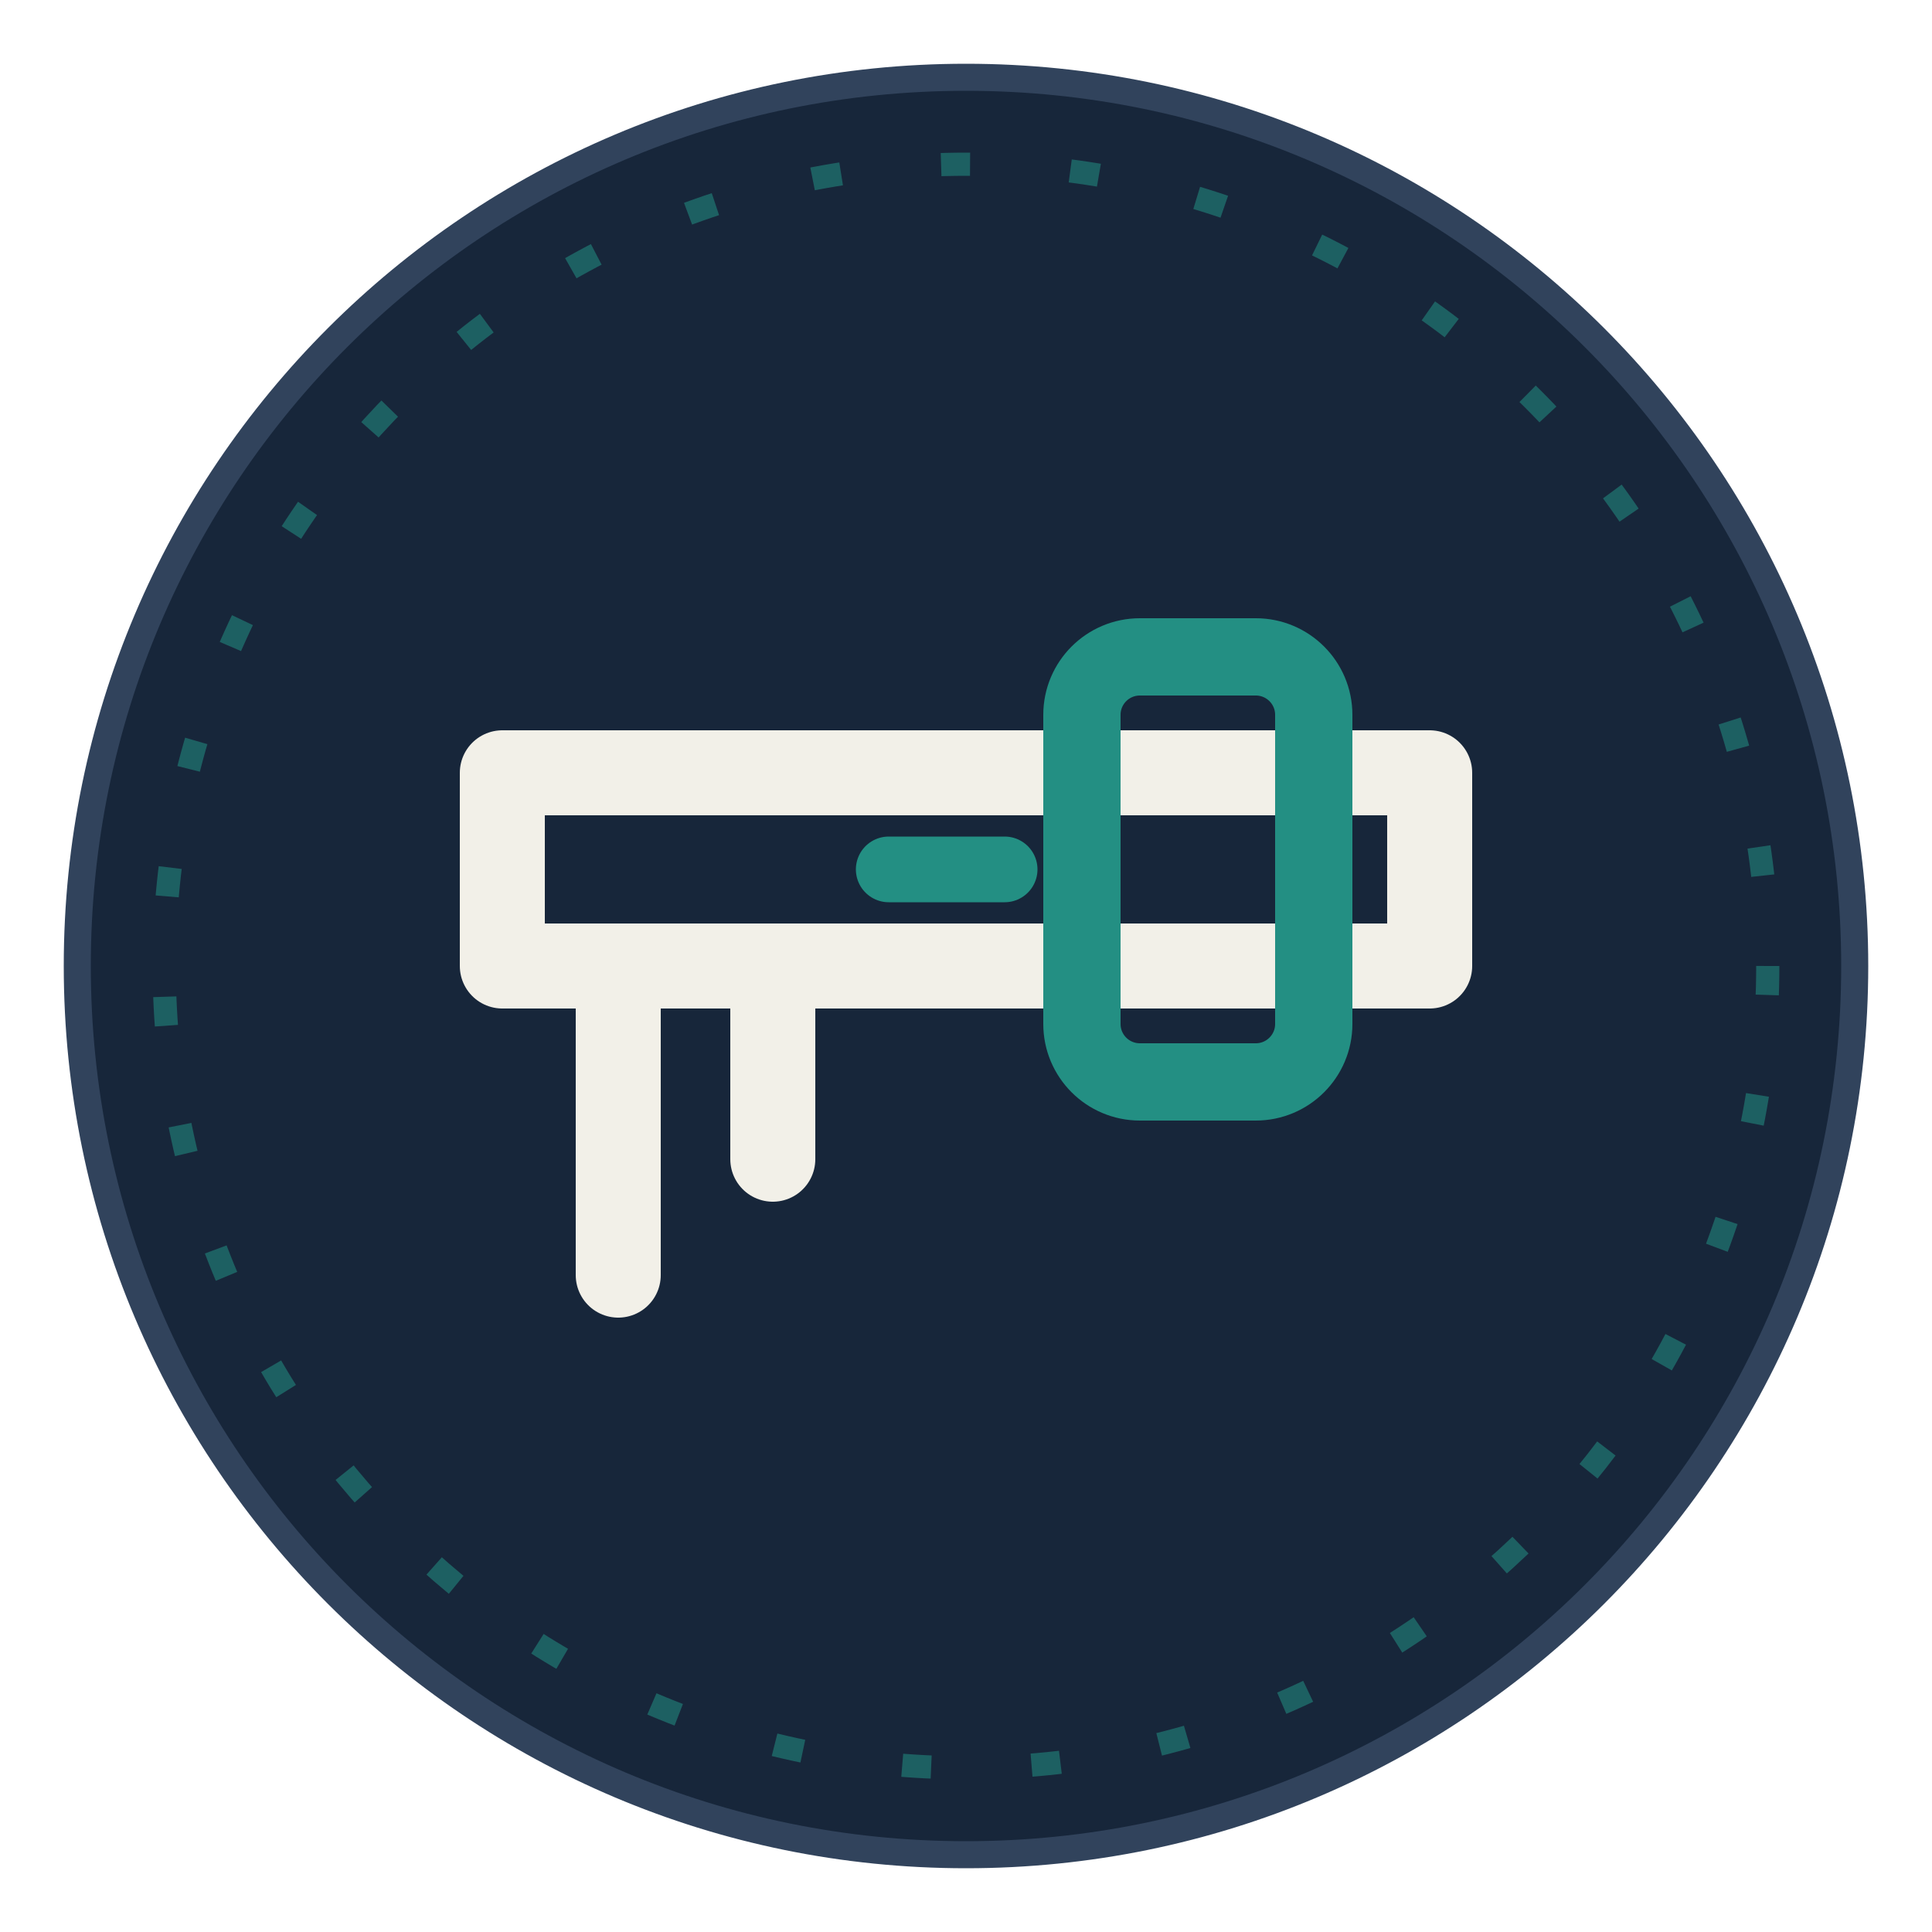
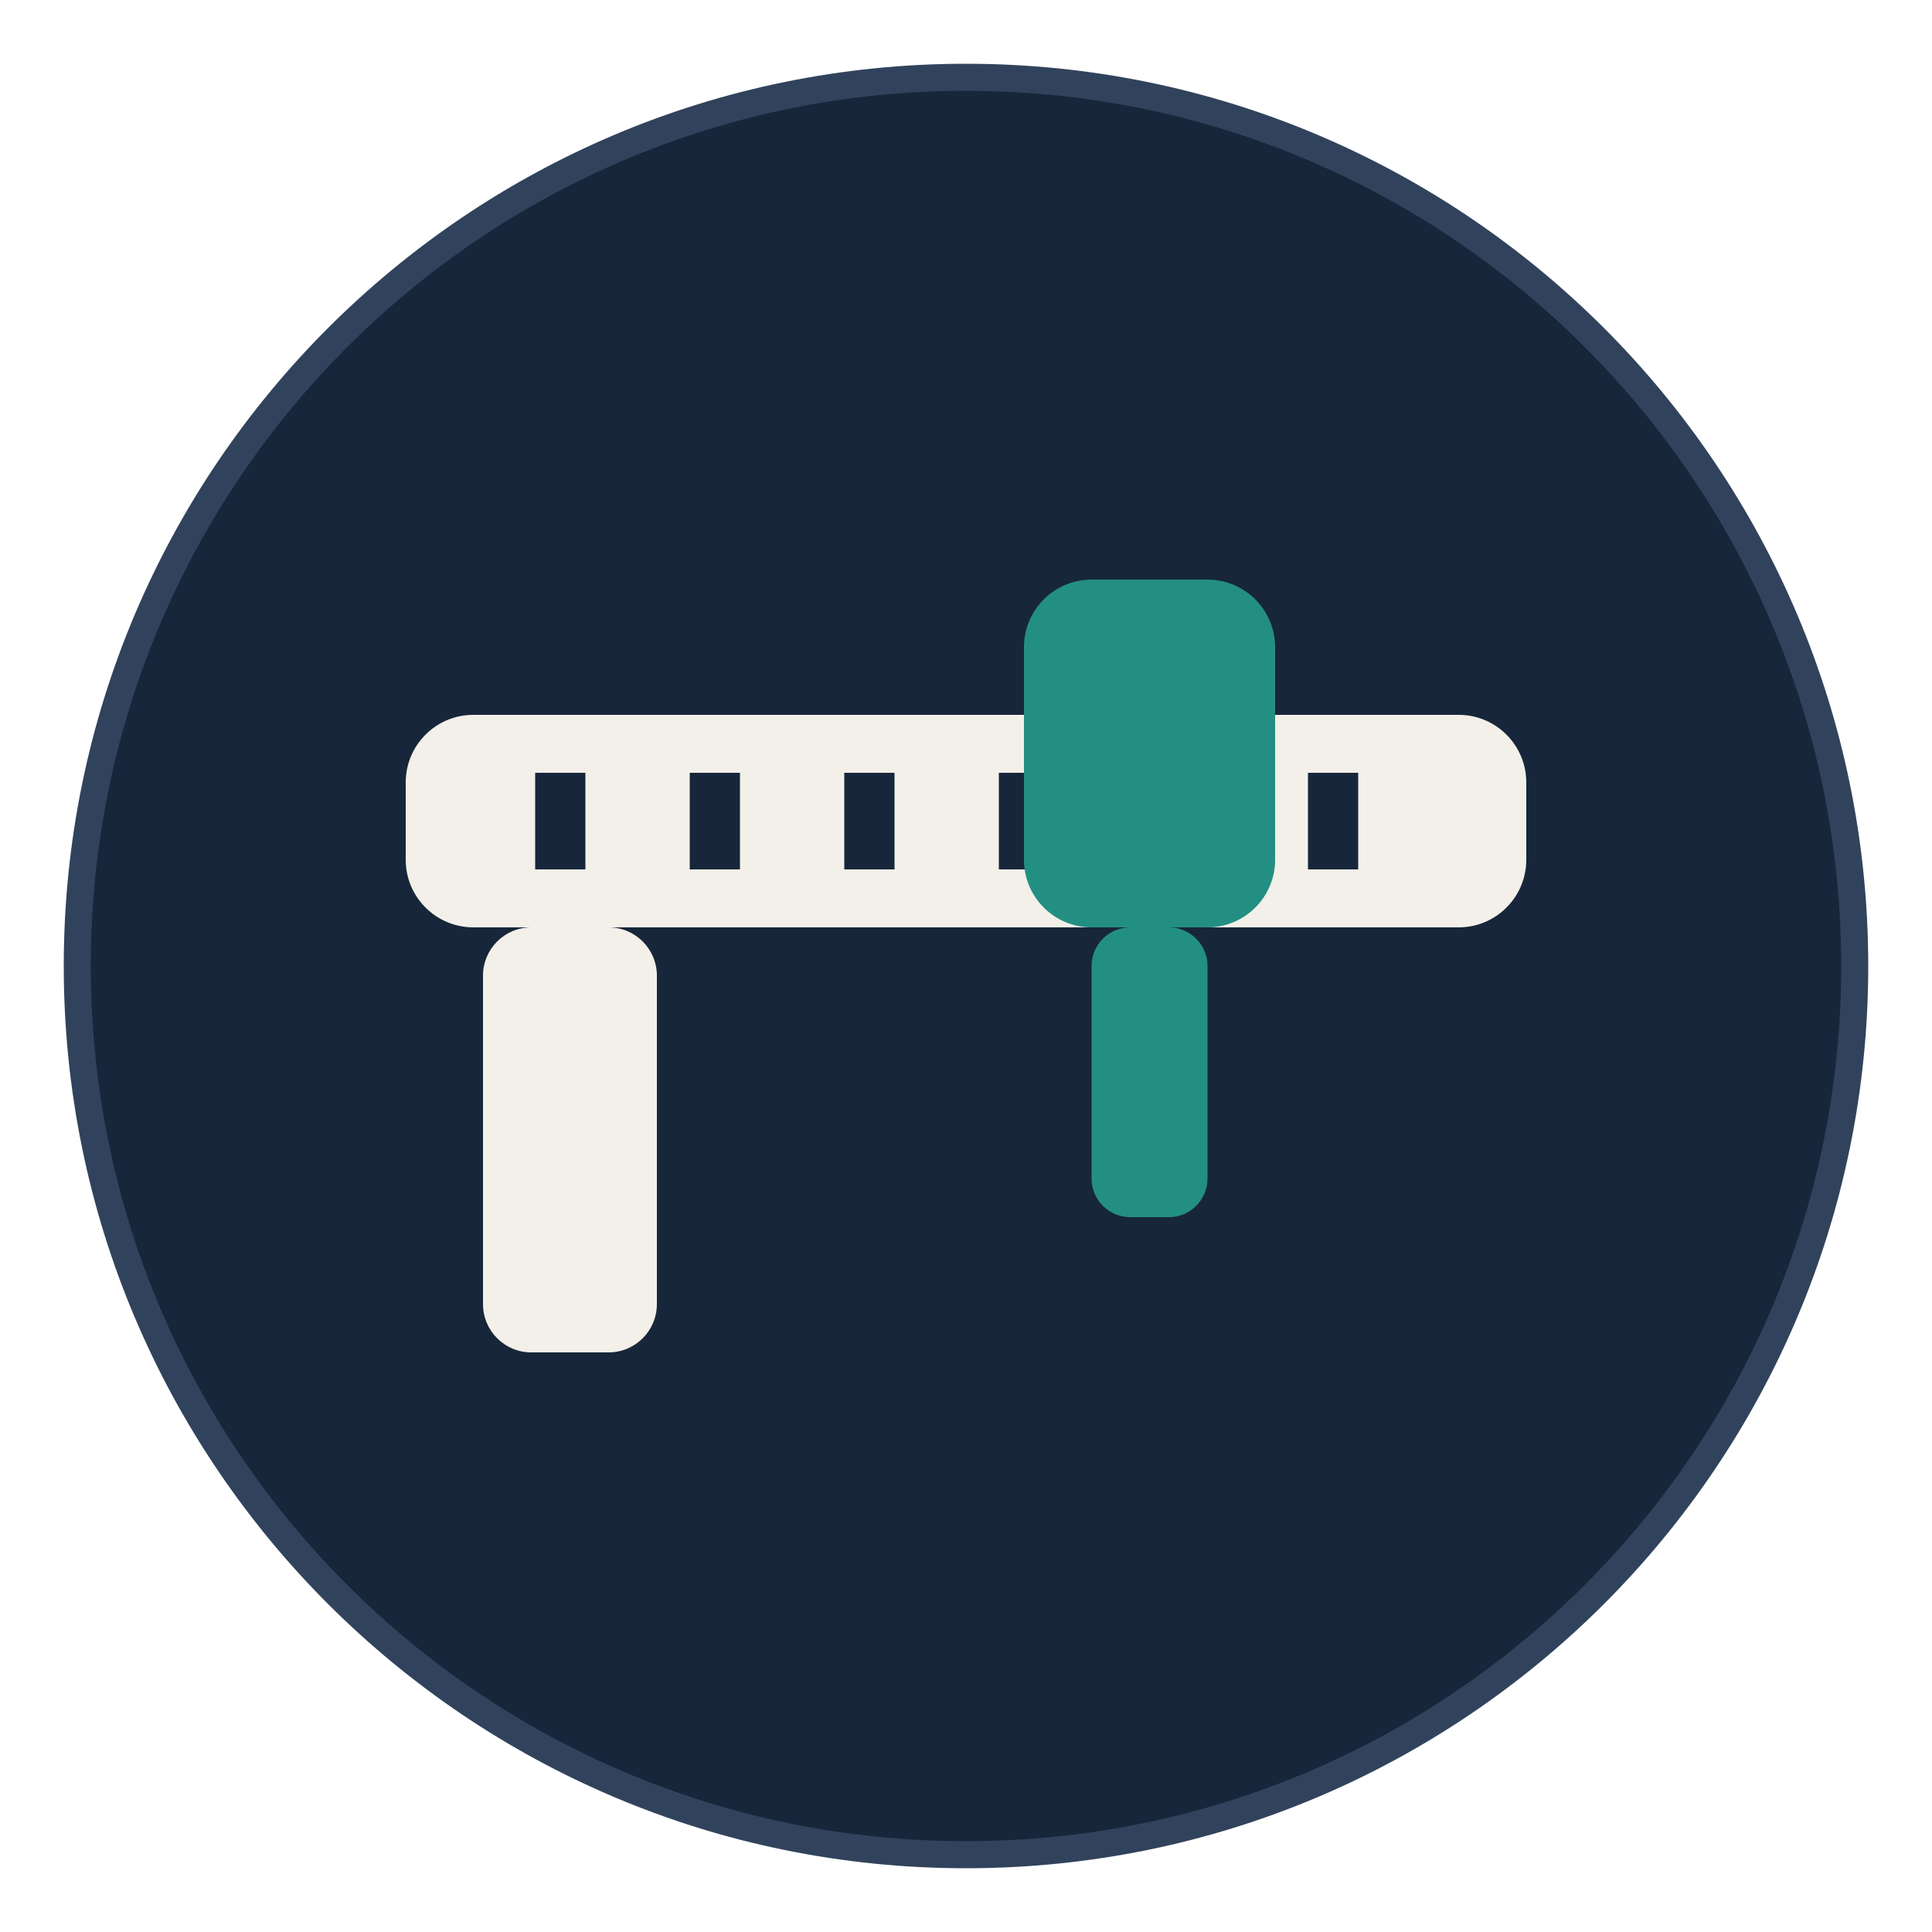
<svg xmlns="http://www.w3.org/2000/svg" width="100" height="100" viewBox="0 0 100 100">
  <circle cx="50" cy="50" r="46" fill="#17263A" />
  <circle cx="50" cy="50" r="46" fill="none" stroke="#31435C" stroke-width="1.4" />
-   <circle cx="50" cy="50" r="41.5" fill="none" stroke="#238F83" stroke-width="1.2" opacity="0.55" stroke-dasharray="1.5 5.2" />
-   <path d="M26 40H74V50H26Z" fill="none" stroke="#F2F0E8" stroke-width="4.4" stroke-linecap="round" stroke-linejoin="round" />
-   <path d="M32 50V66M40 50V60" fill="none" stroke="#F2F0E8" stroke-width="4.4" stroke-linecap="round" stroke-linejoin="round" />
-   <rect x="56" y="34" width="12" height="22" rx="3" fill="none" stroke="#238F83" stroke-width="4" />
-   <path d="M46 45H52" stroke="#238F83" stroke-width="3.4" stroke-linecap="round" />
+   <rect x="21" y="37" width="58" height="11" rx="3.5" fill="#F2F0E8" />
+   <path d="M29 40V45M37 40V45M45 40V45M53 40V45M61 40V45M69 40V45" stroke="#17263A" stroke-width="2.6" />
+   <rect x="25" y="48" width="9" height="22" rx="2.5" fill="#F2F0E8" />
+   <rect x="53" y="30" width="13" height="18" rx="3.5" fill="#238F83" />
+   <rect x="56.5" y="48" width="6" height="15" rx="2" fill="#238F83" />
</svg>
